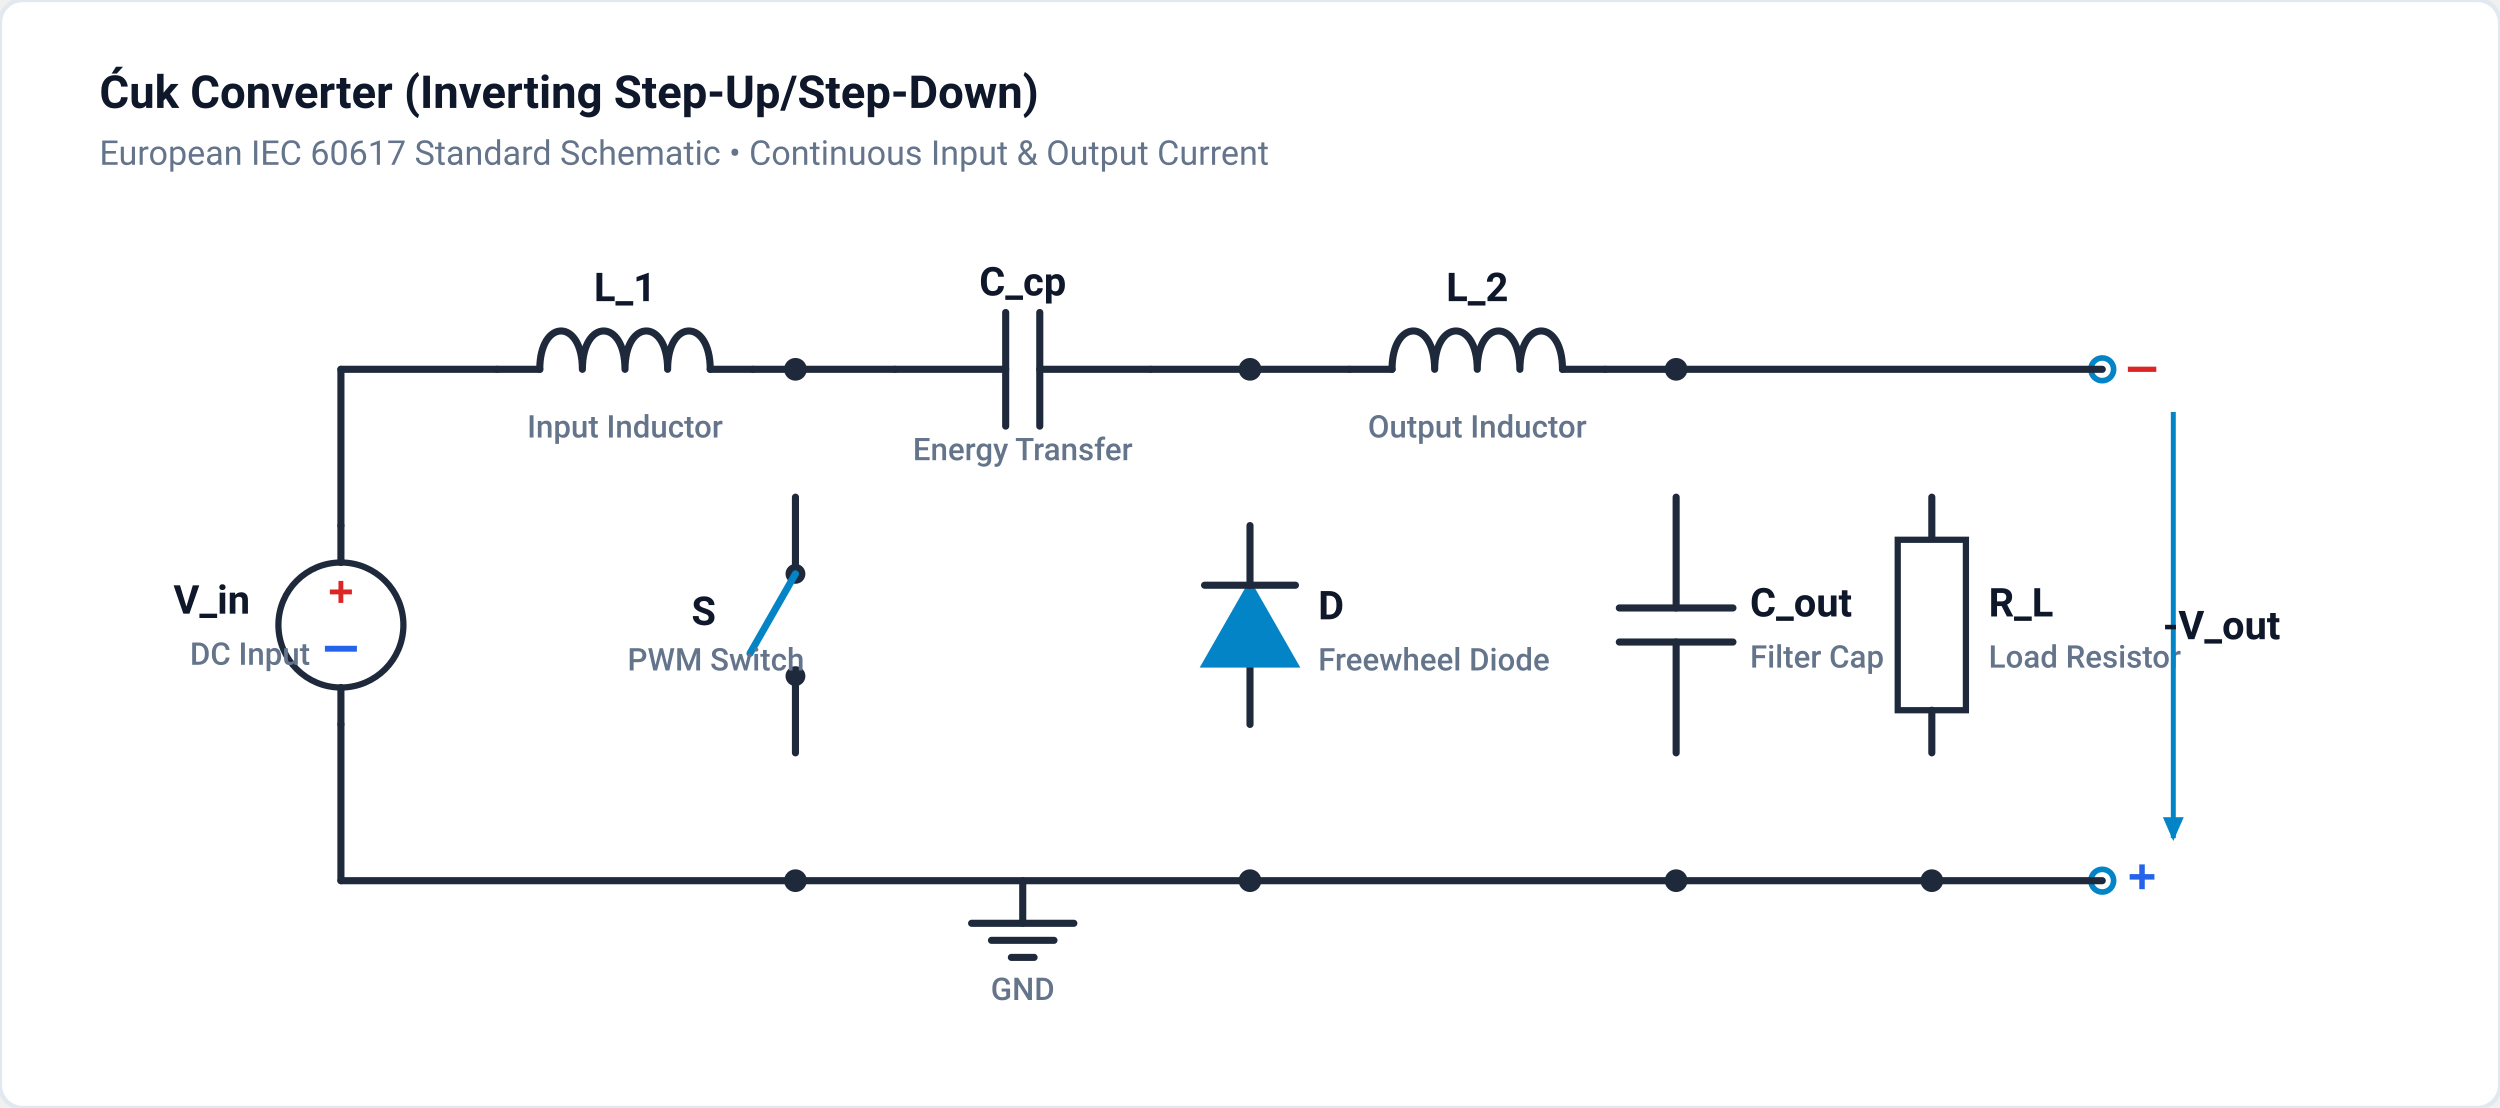
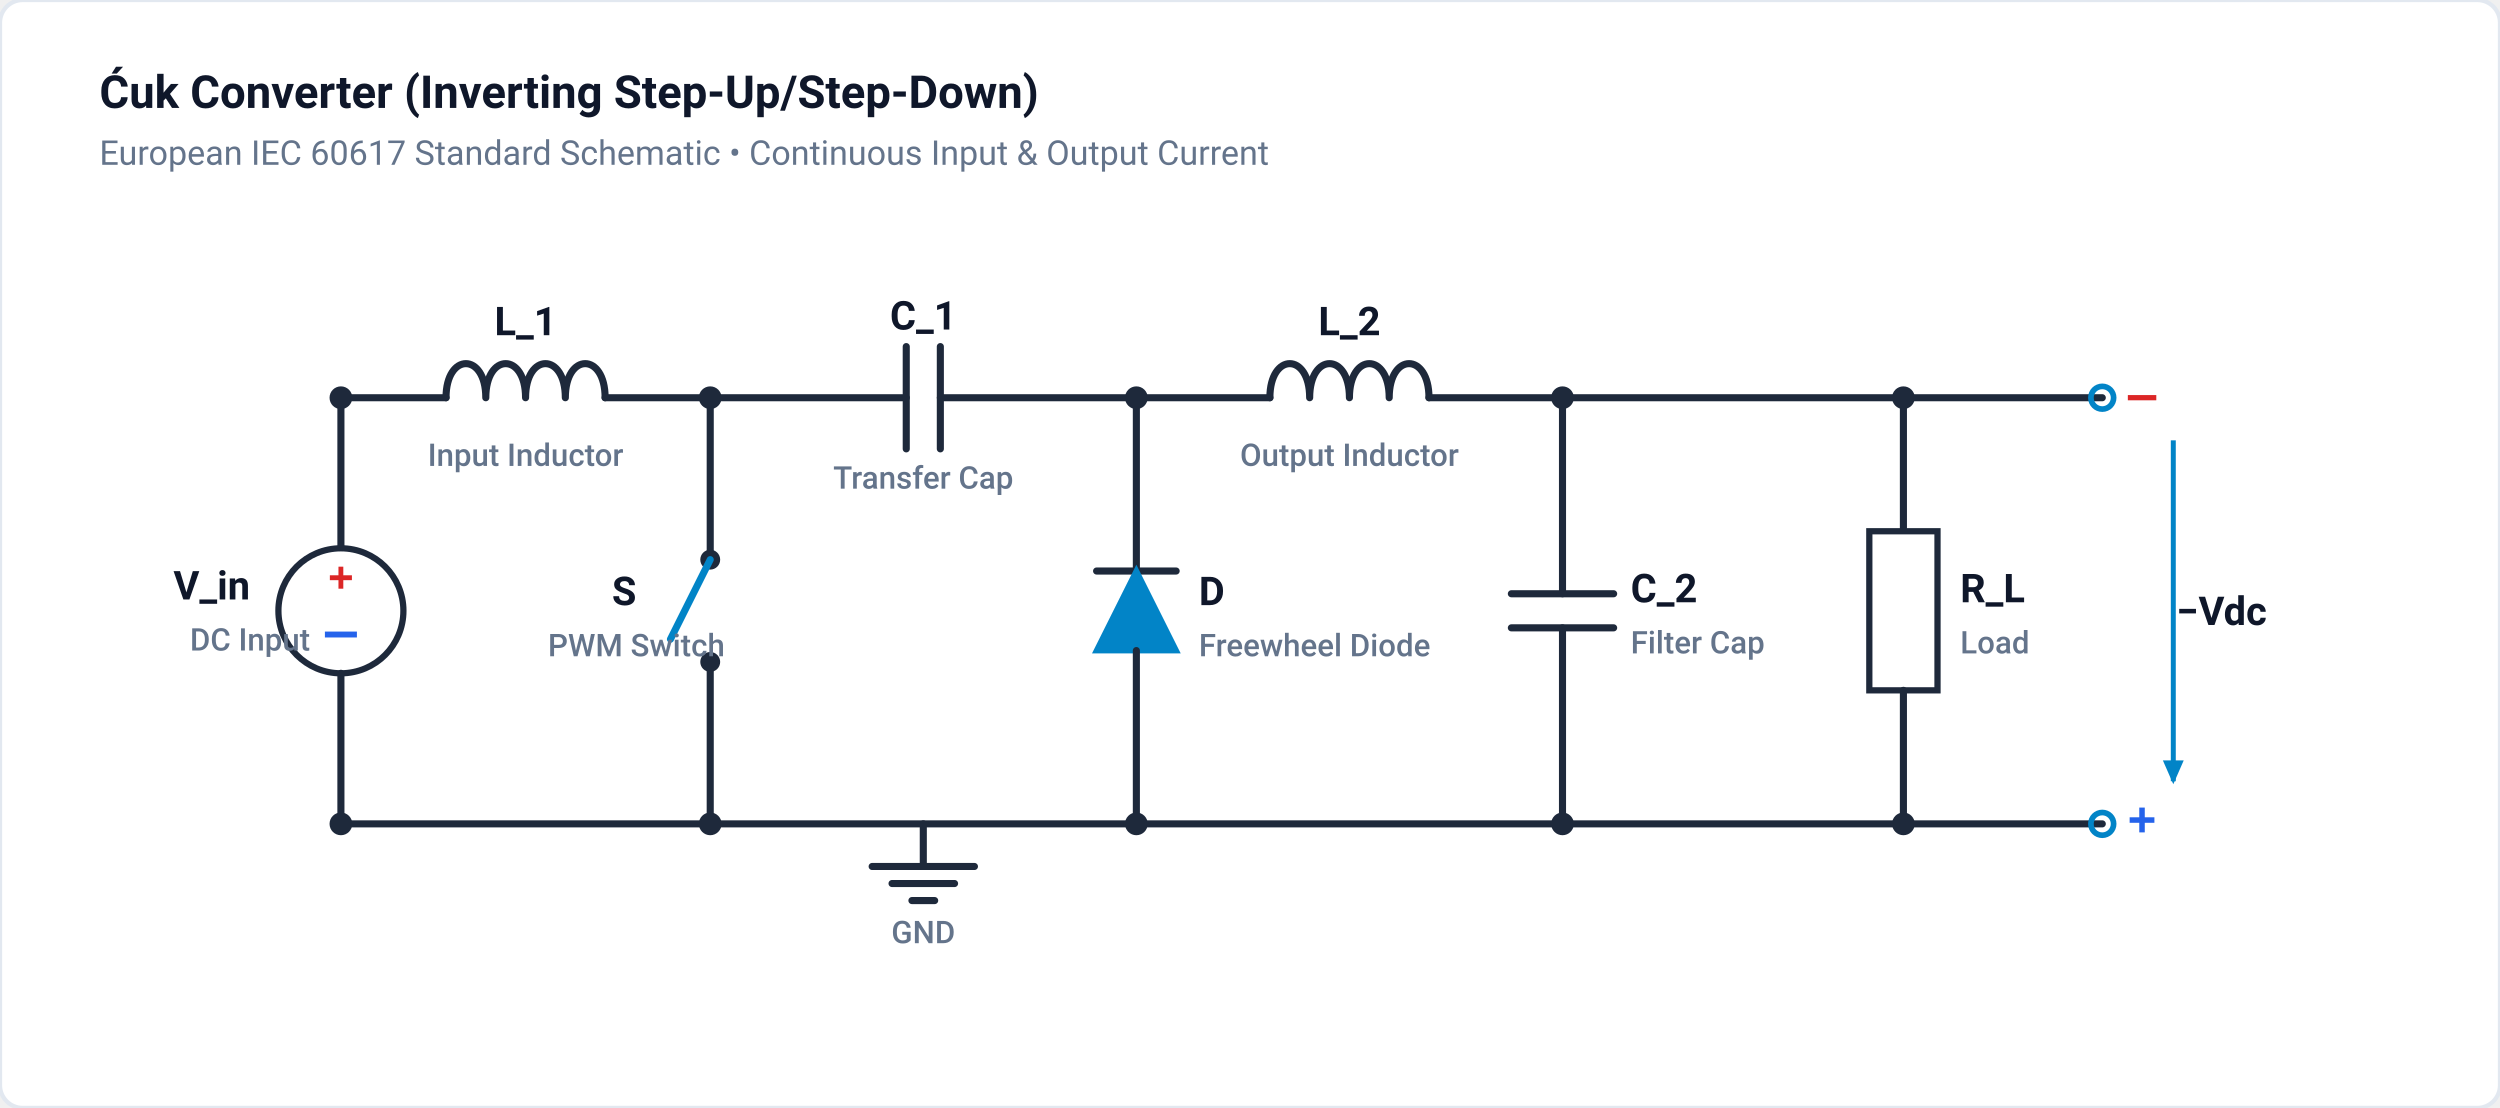
<svg xmlns="http://www.w3.org/2000/svg" viewBox="0 0 880 390" width="100%" height="100%">
  <defs>
    <style>
      .wire { stroke: #1e293b; stroke-width: 2.5; stroke-linecap: round; stroke-linejoin: round; fill: none; }
      .wire-thin { stroke: #64748b; stroke-width: 1.5; stroke-linecap: round; stroke-linejoin: round; fill: none; }
      .wire-dashed { stroke: #0284c7; stroke-width: 2; stroke-dasharray: 5,4; fill: none; }
      .wire-gnd { stroke: #1e293b; stroke-width: 2.5; stroke-linecap: round; }
      .junction { fill: #1e293b; }
      .label { font-family: -apple-system, BlinkMacSystemFont, "Segoe UI", Roboto, "Helvetica Neue", Arial, sans-serif; font-size: 14px; fill: #0f172a; font-weight: 600; text-anchor: middle; }
      .label-start { font-family: -apple-system, BlinkMacSystemFont, "Segoe UI", Roboto, "Helvetica Neue", Arial, sans-serif; font-size: 14px; fill: #0f172a; font-weight: 600; text-anchor: start; }
      .label-end { font-family: -apple-system, BlinkMacSystemFont, "Segoe UI", Roboto, "Helvetica Neue", Arial, sans-serif; font-size: 14px; fill: #0f172a; font-weight: 600; text-anchor: end; }
      .sublabel { font-family: -apple-system, BlinkMacSystemFont, "Segoe UI", Roboto, "Helvetica Neue", Arial, sans-serif; font-size: 11px; fill: #64748b; font-weight: 500; text-anchor: middle; }
      .sublabel-start { font-family: -apple-system, BlinkMacSystemFont, "Segoe UI", Roboto, "Helvetica Neue", Arial, sans-serif; font-size: 11px; fill: #64748b; font-weight: 500; text-anchor: start; }
      .title { font-family: -apple-system, BlinkMacSystemFont, "Segoe UI", Roboto, "Helvetica Neue", Arial, sans-serif; font-size: 16px; fill: #0f172a; font-weight: 700; }
      .subtitle { font-family: -apple-system, BlinkMacSystemFont, "Segoe UI", Roboto, "Helvetica Neue", Arial, sans-serif; font-size: 12px; fill: #64748b; font-weight: 400; }
      .comp-body { fill: #ffffff; stroke: #1e293b; stroke-width: 2.2; }
      .comp-diode { fill: #0284c7; stroke: #0284c7; stroke-width: 2; }
      .comp-sw { stroke: #0284c7; stroke-width: 2.5; stroke-linecap: round; fill: none; }
      .arrow { fill: #0284c7; stroke: none; }
      .measure-arrow { stroke: #0284c7; stroke-width: 1.75; fill: none; }
      .tag-pos { fill: #dc2626; font-family: sans-serif; font-size: 16px; font-weight: bold; text-anchor: middle; }
      .tag-neg { fill: #2563eb; font-family: sans-serif; font-size: 18px; font-weight: bold; text-anchor: middle; }
      .card { fill: #ffffff; stroke: #e2e8f0; stroke-width: 1.5; rx: 8px; }
      .block { fill: #f8fafc; stroke: #cbd5e1; stroke-width: 1.5; rx: 6px; }
      .block-accent { fill: #f0f9ff; stroke: #0284c7; stroke-width: 1.5; rx: 6px; }
    </style>
    <marker id="arr-blue" viewBox="0 0 10 10" refX="7" refY="5" markerWidth="6" markerHeight="6" orient="auto-start-reverse">
      <path d="M 0 1.5 L 8 5 L 0 8.5 z" fill="#0284c7" />
    </marker>
    <marker id="arr-green" viewBox="0 0 10 10" refX="7" refY="5" markerWidth="6" markerHeight="6" orient="auto-start-reverse">
      <path d="M 0 1.5 L 8 5 L 0 8.5 z" fill="#16a34a" />
    </marker>
  </defs>
  <rect width="100%" height="100%" class="card" />
  <text x="35" y="38" class="title">Ćuk Converter (Inverting Step-Up/Step-Down)</text>
  <text x="35" y="58" class="subtitle">European IEC 60617 Standard Schematic • Continuous Input &amp; Output Current</text>
-   <circle cx="120" cy="220" r="22" class="comp-body" />
-   <line x1="120" y1="198" x2="120" y2="185" class="wire" />
-   <line x1="120" y1="242" x2="120" y2="255" class="wire" />
-   <text x="120" y="214" class="tag-pos">+</text>
-   <text x="120" y="234" class="tag-neg">−</text>
-   <text x="88" y="216" class="label-end">V_in</text>
-   <text x="88" y="234" class="sublabel" text-anchor="end">DC Input</text>
-   <line x1="175" y1="130" x2="190" y2="130" class="wire" />
-   <path d="M 190 130 C 190 112, 205 112, 205 130              C 205 112, 220 112, 220 130              C 220 112, 235 112, 235 130              C 235 112, 250 112, 250 130" class="wire" stroke-width="2.5" />
-   <line x1="250" y1="130" x2="265" y2="130" class="wire" />
-   <text x="220" y="106" class="label">L_1</text>
-   <text x="220" y="154" class="sublabel">Input Inductor</text>
-   <circle cx="280" cy="130" r="4" class="junction" />
-   <line x1="280" y1="175" x2="280" y2="202" class="wire" />
-   <circle cx="280" cy="202" r="3.5" class="junction" />
-   <line x1="280" y1="202" x2="264" y2="230" class="comp-sw" />
-   <circle cx="280" cy="238" r="3.5" class="junction" />
-   <line x1="280" y1="238" x2="280" y2="265" class="wire" />
-   <text x="252" y="220" class="label-end">S</text>
-   <text x="252" y="236" class="sublabel" text-anchor="end">PWM Switch</text>
-   <line x1="315" y1="130" x2="354" y2="130" class="wire" />
-   <line x1="354" y1="110" x2="354" y2="150" class="wire" stroke-width="3" />
-   <line x1="366" y1="110" x2="366" y2="150" class="wire" stroke-width="3" />
-   <line x1="366" y1="130" x2="405" y2="130" class="wire" />
-   <text x="360" y="104" class="label">C_cp</text>
-   <text x="360" y="162" class="sublabel">Energy Transfer</text>
-   <circle cx="440" cy="130" r="4" class="junction" />
-   <line x1="440" y1="255" x2="440" y2="234" class="wire" />
-   <polygon points="424,234 440,206 456,234" class="comp-diode" />
-   <line x1="424" y1="206" x2="456" y2="206" class="wire" stroke-width="2.5" stroke="#0284c7" />
-   <line x1="440" y1="206" x2="440" y2="185" class="wire" />
-   <text x="464" y="218" class="label-start">D</text>
-   <text x="464" y="236" class="sublabel-start">Freewheel Diode</text>
-   <line x1="475" y1="130" x2="490" y2="130" class="wire" />
-   <path d="M 490 130 C 490 112, 505 112, 505 130              C 505 112, 520 112, 520 130              C 520 112, 535 112, 535 130              C 535 112, 550 112, 550 130" class="wire" stroke-width="2.5" />
-   <line x1="550" y1="130" x2="565" y2="130" class="wire" />
-   <text x="520" y="106" class="label">L_2</text>
-   <text x="520" y="154" class="sublabel">Output Inductor</text>
-   <circle cx="590" cy="130" r="4" class="junction" />
-   <line x1="590" y1="175" x2="590" y2="214" class="wire" />
-   <line x1="570" y1="214" x2="610" y2="214" class="wire" stroke-width="3" />
-   <line x1="570" y1="226" x2="610" y2="226" class="wire" stroke-width="3" />
-   <line x1="590" y1="226" x2="590" y2="265" class="wire" />
-   <text x="616" y="217" class="label-start">C_out</text>
-   <text x="616" y="235" class="sublabel-start">Filter Cap</text>
-   <line x1="680" y1="175" x2="680" y2="190" class="wire" />
-   <rect x="668" y="190" width="24" height="60" class="comp-body" />
-   <line x1="680" y1="250" x2="680" y2="265" class="wire" />
-   <text x="700" y="217" class="label-start">R_L</text>
-   <text x="700" y="235" class="sublabel-start">Load Resistor</text>
-   <circle cx="740" cy="130" r="4" fill="none" stroke="#0284c7" stroke-width="2" />
-   <circle cx="740" cy="310" r="4" fill="none" stroke="#0284c7" stroke-width="2" />
-   <text x="754" y="135" class="tag-pos">−</text>
-   <text x="754" y="315" class="tag-neg">+</text>
-   <line x1="765" y1="145" x2="765" y2="295" class="measure-arrow" marker-end="url(#arr-blue)" />
-   <text x="782" y="225" class="label" fill="#0284c7">-V_out</text>
-   <line x1="120" y1="185" x2="120" y2="130" class="wire" />
-   <line x1="120" y1="130" x2="175" y2="130" class="wire" />
-   <line x1="265" y1="130" x2="315" y2="130" class="wire" />
-   <line x1="405" y1="130" x2="475" y2="130" class="wire" />
-   <line x1="565" y1="130" x2="740" y2="130" class="wire" />
-   <line x1="120" y1="255" x2="120" y2="310" class="wire" />
-   <line x1="120" y1="310" x2="740" y2="310" class="wire" />
-   <circle cx="280" cy="310" r="4" class="junction" />
-   <circle cx="440" cy="310" r="4" class="junction" />
-   <circle cx="590" cy="310" r="4" class="junction" />
-   <circle cx="680" cy="310" r="4" class="junction" />
-   <line x1="360" y1="310" x2="360" y2="325" class="wire" />
-   <line x1="342" y1="325" x2="378" y2="325" class="wire-gnd" />
-   <line x1="349" y1="331" x2="371" y2="331" class="wire-gnd" />
-   <line x1="356" y1="337" x2="364" y2="337" class="wire-gnd" />
-   <text x="360" y="352" class="sublabel">GND</text>
+   <line x1="120" y1="140" x2="120" y2="193" class="wire" />
+   <circle cx="120" cy="215" r="22" class="comp-body" />
+   <line x1="120" y1="237" x2="120" y2="290" class="wire" />
+   <text x="120" y="209" class="tag-pos">+</text>
+   <text x="120" y="229" class="tag-neg">−</text>
+   <text x="88" y="211" class="label-end">V_in</text>
+   <text x="88" y="229" class="sublabel" text-anchor="end">DC Input</text>
+   <circle cx="120" cy="140" r="4" class="junction" />
+   <circle cx="120" cy="290" r="4" class="junction" />
+   <line x1="120" y1="140" x2="157" y2="140" class="wire" />
+   <path d="M 157 140 C 157 124, 171 124, 171 140              C 171 124, 185 124, 185 140              C 185 124, 199 124, 199 140              C 199 124, 213 124, 213 140" class="wire" stroke-width="2.5" />
+   <line x1="213" y1="140" x2="250" y2="140" class="wire" />
+   <text x="185" y="118" class="label">L_1</text>
+   <text x="185" y="164" class="sublabel">Input Inductor</text>
+   <circle cx="250" cy="140" r="4" class="junction" />
+   <line x1="250" y1="140" x2="250" y2="197" class="wire" />
+   <circle cx="250" cy="197" r="3.5" class="junction" />
+   <line x1="250" y1="197" x2="236" y2="225" class="comp-sw" />
+   <circle cx="250" cy="233" r="3.5" class="junction" />
+   <line x1="250" y1="233" x2="250" y2="290" class="wire" />
+   <text x="224" y="213" class="label-end">S</text>
+   <text x="224" y="231" class="sublabel" text-anchor="end">PWM Switch</text>
+   <circle cx="250" cy="290" r="4" class="junction" />
+   <line x1="250" y1="140" x2="319" y2="140" class="wire" />
+   <line x1="319" y1="122" x2="319" y2="158" class="wire" stroke-width="3" />
+   <line x1="331" y1="122" x2="331" y2="158" class="wire" stroke-width="3" />
+   <line x1="331" y1="140" x2="400" y2="140" class="wire" />
+   <text x="325" y="116" class="label">C_1</text>
+   <text x="325" y="172" class="sublabel">Transfer Cap</text>
+   <circle cx="400" cy="140" r="4" class="junction" />
+   <line x1="400" y1="140" x2="400" y2="201" class="wire" />
+   <line x1="386" y1="201" x2="414" y2="201" class="wire" stroke-width="2.5" stroke="#0284c7" />
+   <polygon points="386,229 400,201 414,229" class="comp-diode" />
+   <line x1="400" y1="229" x2="400" y2="290" class="wire" />
+   <text x="422" y="213" class="label-start">D</text>
+   <text x="422" y="231" class="sublabel-start">Freewheel Diode</text>
+   <circle cx="400" cy="290" r="4" class="junction" />
+   <line x1="400" y1="140" x2="447" y2="140" class="wire" />
+   <path d="M 447 140 C 447 124, 461 124, 461 140              C 461 124, 475 124, 475 140              C 475 124, 489 124, 489 140              C 489 124, 503 124, 503 140" class="wire" stroke-width="2.5" />
+   <line x1="503" y1="140" x2="550" y2="140" class="wire" />
+   <text x="475" y="118" class="label">L_2</text>
+   <text x="475" y="164" class="sublabel">Output Inductor</text>
+   <circle cx="550" cy="140" r="4" class="junction" />
+   <line x1="550" y1="140" x2="550" y2="209" class="wire" />
+   <line x1="532" y1="209" x2="568" y2="209" class="wire" stroke-width="3" />
+   <line x1="532" y1="221" x2="568" y2="221" class="wire" stroke-width="3" />
+   <line x1="550" y1="221" x2="550" y2="290" class="wire" />
+   <text x="574" y="212" class="label-start">C_2</text>
+   <text x="574" y="230" class="sublabel-start">Filter Cap</text>
+   <circle cx="550" cy="290" r="4" class="junction" />
+   <line x1="550" y1="140" x2="670" y2="140" class="wire" />
+   <circle cx="670" cy="140" r="4" class="junction" />
+   <line x1="670" y1="140" x2="670" y2="187" class="wire" />
+   <rect x="658" y="187" width="24" height="56" class="comp-body" />
+   <line x1="670" y1="243" x2="670" y2="290" class="wire" />
+   <text x="690" y="212" class="label-start">R_L</text>
+   <text x="690" y="230" class="sublabel-start">Load</text>
+   <circle cx="670" cy="290" r="4" class="junction" />
+   <line x1="670" y1="140" x2="740" y2="140" class="wire" />
+   <line x1="670" y1="290" x2="740" y2="290" class="wire" />
+   <circle cx="740" cy="140" r="4" fill="none" stroke="#0284c7" stroke-width="2" />
+   <circle cx="740" cy="290" r="4" fill="none" stroke="#0284c7" stroke-width="2" />
+   <text x="754" y="145" class="tag-pos">−</text>
+   <text x="754" y="295" class="tag-neg">+</text>
+   <line x1="765" y1="155" x2="765" y2="275" class="measure-arrow" marker-end="url(#arr-blue)" />
+   <text x="782" y="220" class="label" fill="#0284c7">−Vdc</text>
+   <line x1="120" y1="290" x2="670" y2="290" class="wire" />
+   <line x1="325" y1="290" x2="325" y2="305" class="wire" />
+   <line x1="307" y1="305" x2="343" y2="305" class="wire-gnd" />
+   <line x1="314" y1="311" x2="336" y2="311" class="wire-gnd" />
+   <line x1="321" y1="317" x2="329" y2="317" class="wire-gnd" />
+   <text x="325" y="332" class="sublabel">GND</text>
</svg>
